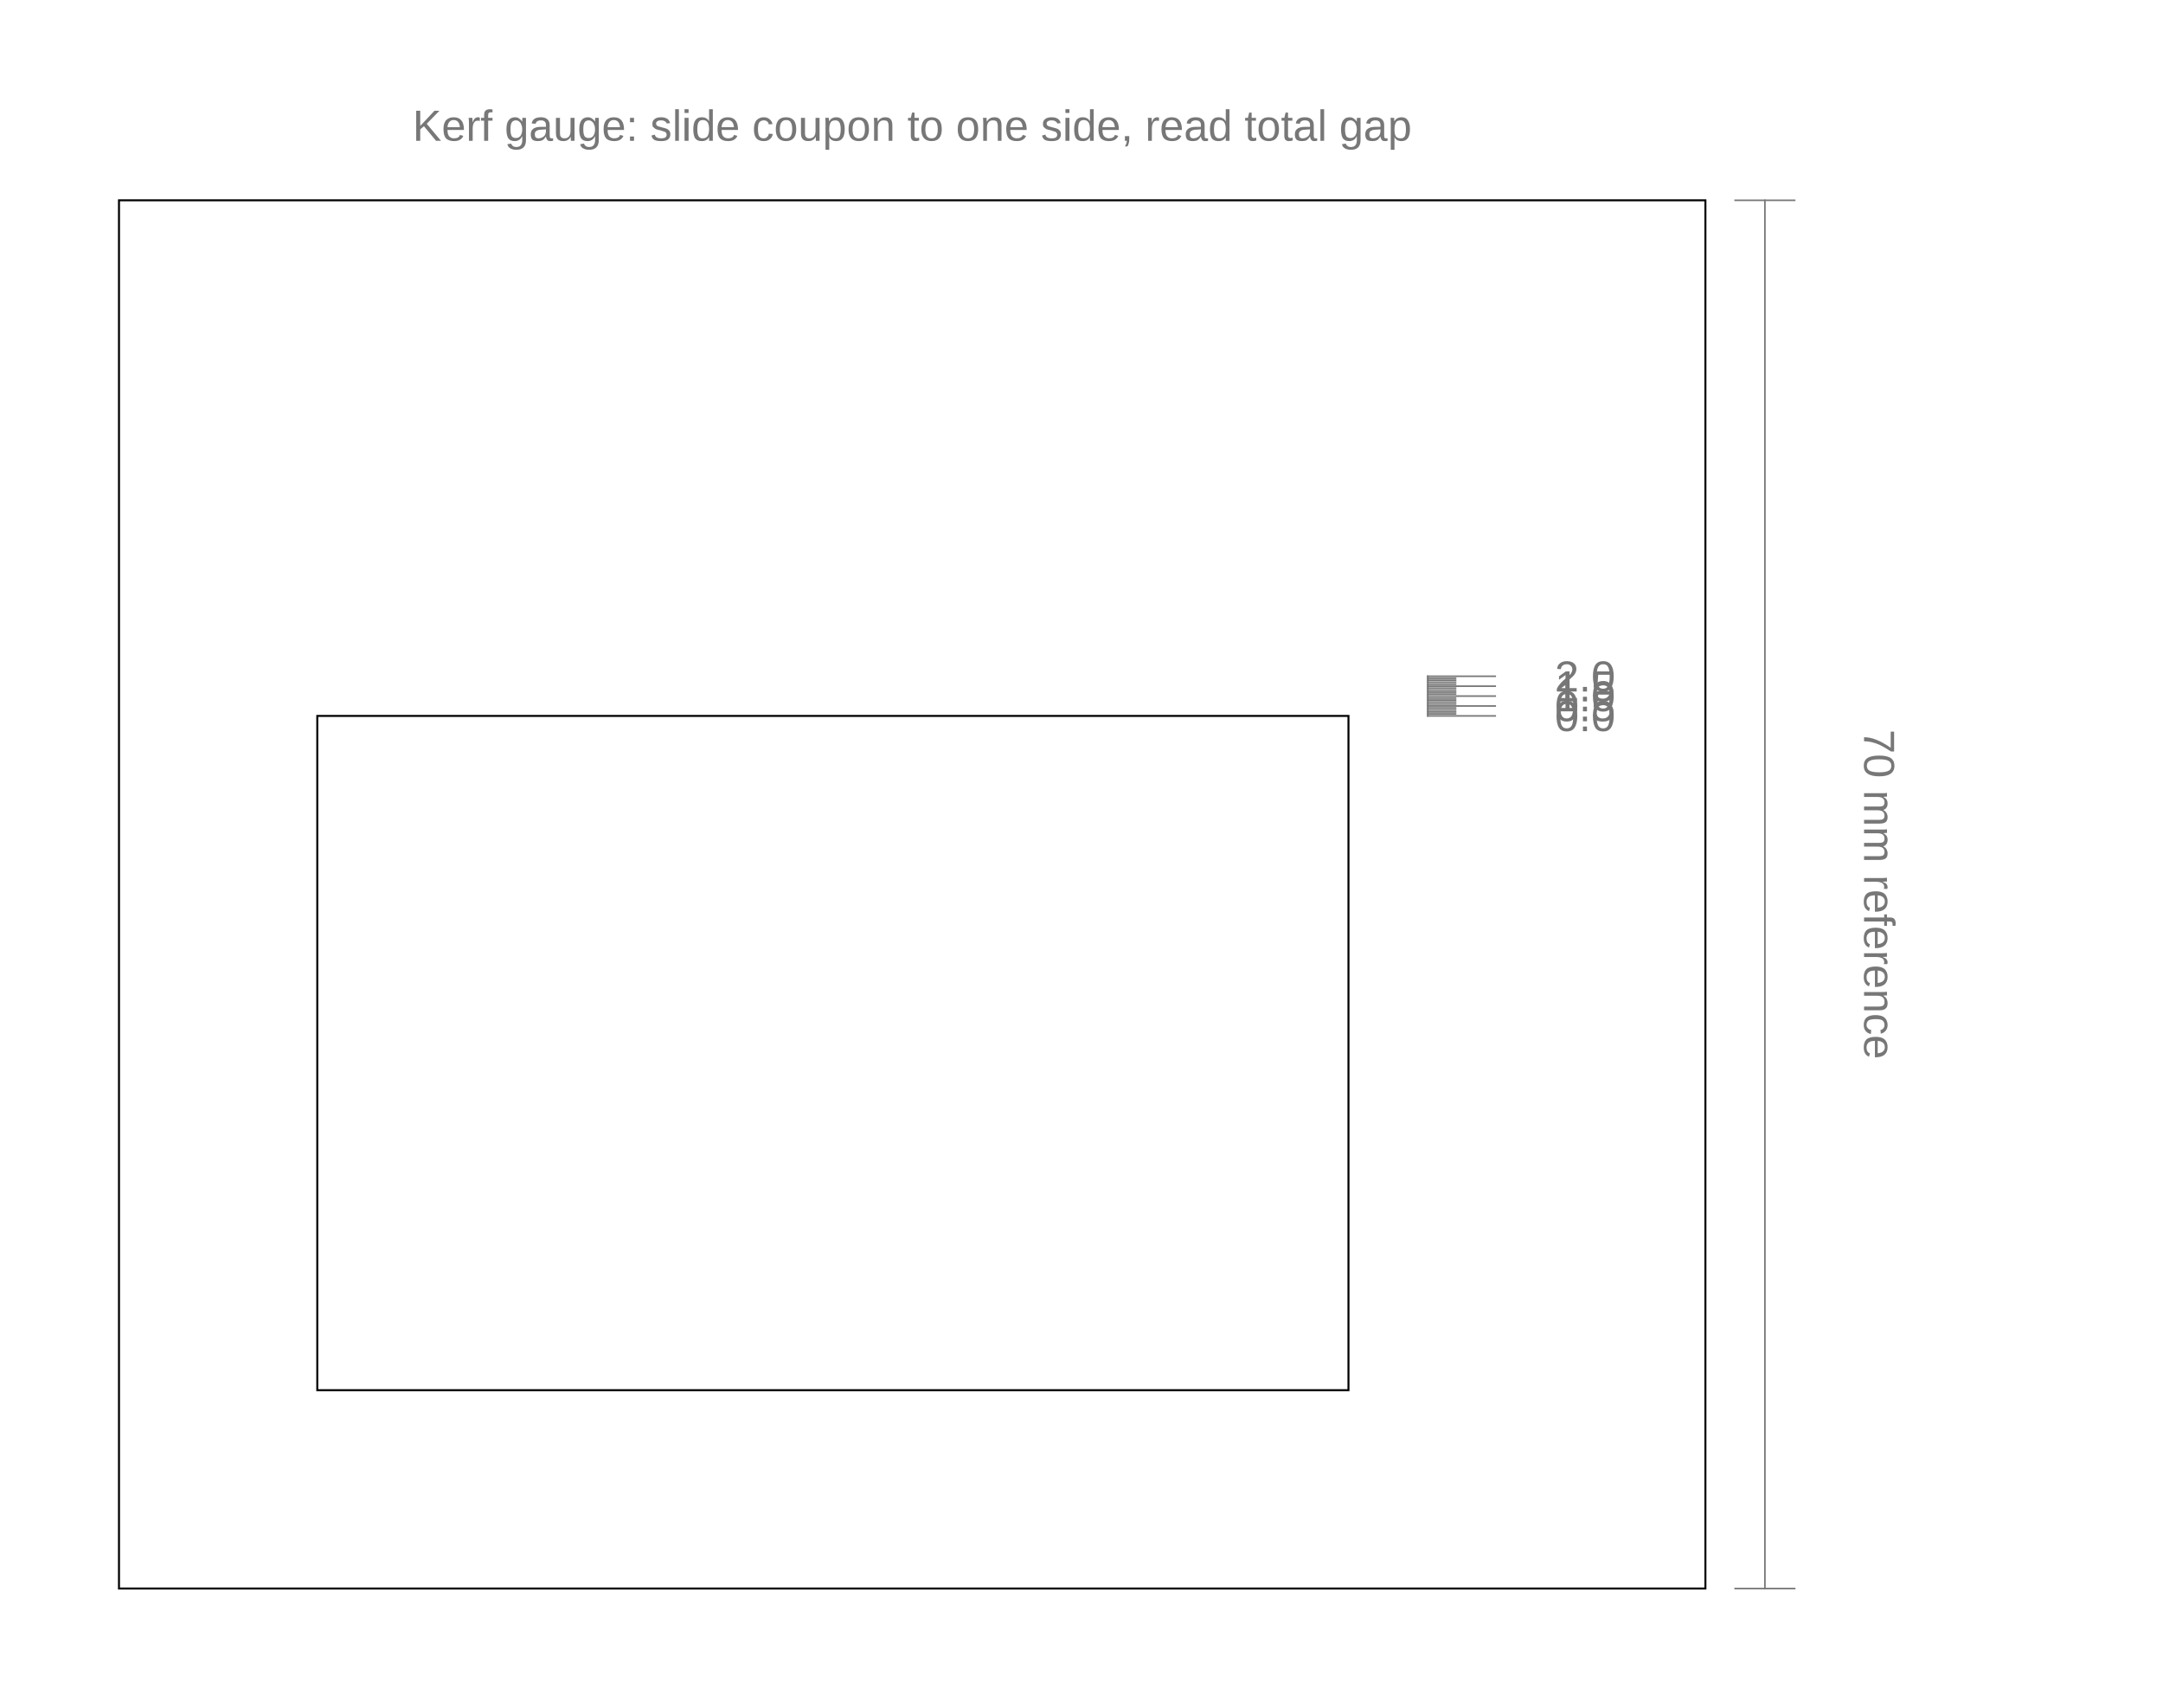
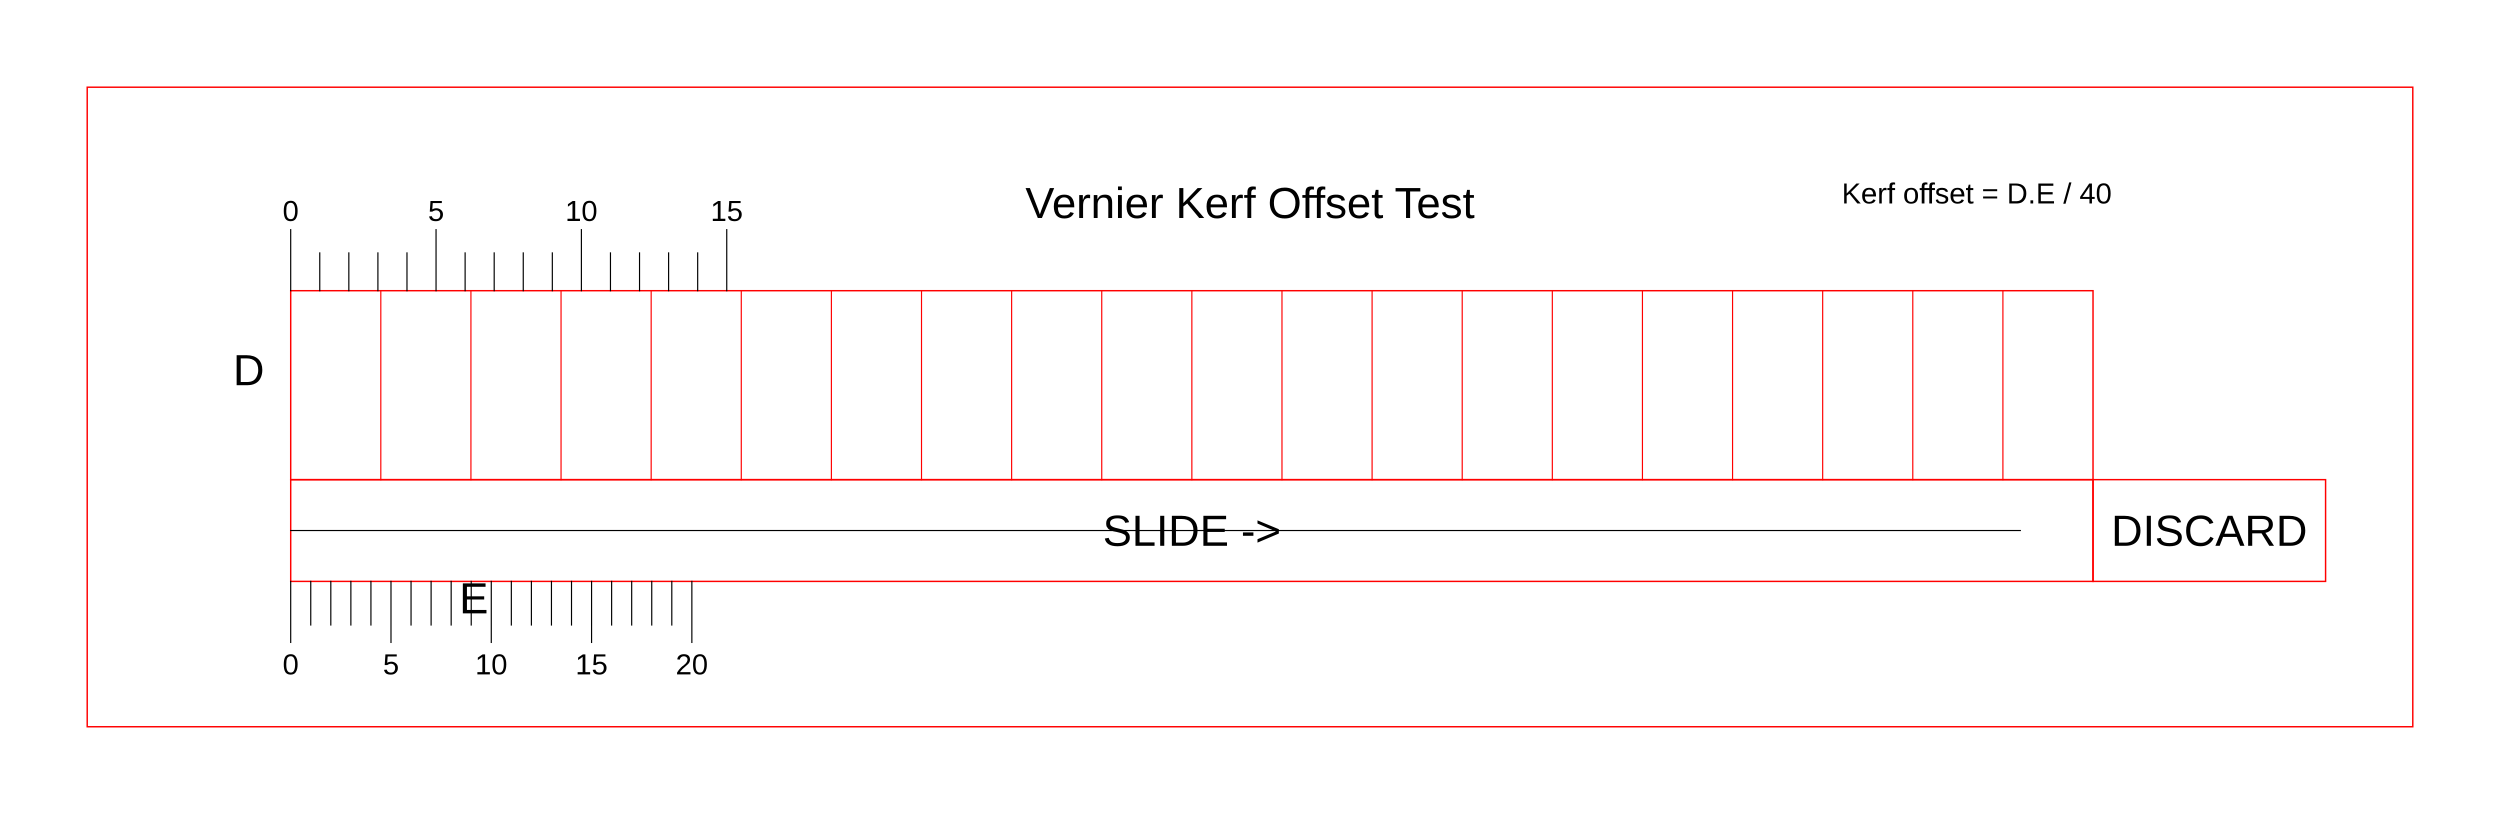
- <svg xmlns="http://www.w3.org/2000/svg" width="109.075mm" height="86.1mm" viewBox="-6 -10.1 109.075 86.1">
+ <svg xmlns="http://www.w3.org/2000/svg" width="172mm" height="56mm" viewBox="-6 -6 172 56">
  <g fill="none" stroke-linecap="square" stroke-linejoin="miter">
-     <path d="M 0 0 L 80 0 L 80 70 L 0 70 Z" stroke="#000000" stroke-width="0.1" data-layer="CUT" />
-     <path d="M 10 26 L 62 26 L 62 60 L 10 60 Z" stroke="#000000" stroke-width="0.1" data-layer="CUT" />
-     <line x1="66" y1="26" x2="66" y2="24" stroke="#777777" stroke-width="0.08" data-layer="MARK" />
-     <line x1="66" y1="26" x2="69.4" y2="26" stroke="#777777" stroke-width="0.08" data-layer="MARK" />
-     <text x="72.4" y="26.77" font-family="Arial, sans-serif" font-size="2.2" text-anchor="start" fill="#777777" stroke="none" data-layer="MARK">0.0</text>
-     <line x1="66" y1="25.9" x2="67.4" y2="25.9" stroke="#777777" stroke-width="0.08" data-layer="MARK" />
-     <line x1="66" y1="25.8" x2="67.4" y2="25.8" stroke="#777777" stroke-width="0.08" data-layer="MARK" />
-     <line x1="66" y1="25.7" x2="67.4" y2="25.7" stroke="#777777" stroke-width="0.08" data-layer="MARK" />
-     <line x1="66" y1="25.6" x2="67.4" y2="25.6" stroke="#777777" stroke-width="0.08" data-layer="MARK" />
-     <line x1="66" y1="25.5" x2="69.4" y2="25.5" stroke="#777777" stroke-width="0.08" data-layer="MARK" />
-     <text x="72.4" y="26.27" font-family="Arial, sans-serif" font-size="2.2" text-anchor="start" fill="#777777" stroke="none" data-layer="MARK">0.5</text>
-     <line x1="66" y1="25.4" x2="67.4" y2="25.4" stroke="#777777" stroke-width="0.08" data-layer="MARK" />
-     <line x1="66" y1="25.3" x2="67.4" y2="25.3" stroke="#777777" stroke-width="0.08" data-layer="MARK" />
-     <line x1="66" y1="25.2" x2="67.4" y2="25.2" stroke="#777777" stroke-width="0.08" data-layer="MARK" />
-     <line x1="66" y1="25.1" x2="67.4" y2="25.1" stroke="#777777" stroke-width="0.08" data-layer="MARK" />
-     <line x1="66" y1="25" x2="69.4" y2="25" stroke="#777777" stroke-width="0.08" data-layer="MARK" />
-     <text x="72.4" y="25.77" font-family="Arial, sans-serif" font-size="2.2" text-anchor="start" fill="#777777" stroke="none" data-layer="MARK">1.0</text>
-     <line x1="66" y1="24.9" x2="67.4" y2="24.9" stroke="#777777" stroke-width="0.08" data-layer="MARK" />
-     <line x1="66" y1="24.8" x2="67.4" y2="24.8" stroke="#777777" stroke-width="0.08" data-layer="MARK" />
-     <line x1="66" y1="24.7" x2="67.4" y2="24.7" stroke="#777777" stroke-width="0.08" data-layer="MARK" />
-     <line x1="66" y1="24.6" x2="67.4" y2="24.6" stroke="#777777" stroke-width="0.08" data-layer="MARK" />
-     <line x1="66" y1="24.5" x2="69.4" y2="24.5" stroke="#777777" stroke-width="0.08" data-layer="MARK" />
-     <text x="72.4" y="25.27" font-family="Arial, sans-serif" font-size="2.2" text-anchor="start" fill="#777777" stroke="none" data-layer="MARK">1.5</text>
-     <line x1="66" y1="24.4" x2="67.4" y2="24.4" stroke="#777777" stroke-width="0.08" data-layer="MARK" />
-     <line x1="66" y1="24.3" x2="67.4" y2="24.3" stroke="#777777" stroke-width="0.08" data-layer="MARK" />
-     <line x1="66" y1="24.2" x2="67.4" y2="24.2" stroke="#777777" stroke-width="0.08" data-layer="MARK" />
-     <line x1="66" y1="24.1" x2="67.4" y2="24.1" stroke="#777777" stroke-width="0.08" data-layer="MARK" />
-     <line x1="66" y1="24" x2="69.4" y2="24" stroke="#777777" stroke-width="0.08" data-layer="MARK" />
-     <text x="72.4" y="24.77" font-family="Arial, sans-serif" font-size="2.2" text-anchor="start" fill="#777777" stroke="none" data-layer="MARK">2.0</text>
-     <text x="40" y="-3" font-family="Arial, sans-serif" font-size="2.2" text-anchor="middle" fill="#777777" stroke="none" data-layer="MARK">Kerf gauge: slide coupon to one side, read total gap</text>
-     <text x="88" y="35" font-family="Arial, sans-serif" font-size="2.2" text-anchor="middle" fill="#777777" stroke="none" data-layer="MARK" transform="rotate(90 88 35)">70 mm reference</text>
-     <line x1="83" y1="0" x2="83" y2="70" stroke="#777777" stroke-width="0.08" data-layer="MARK" />
-     <line x1="81.5" y1="0" x2="84.5" y2="0" stroke="#777777" stroke-width="0.08" data-layer="MARK" />
-     <line x1="81.5" y1="70" x2="84.5" y2="70" stroke="#777777" stroke-width="0.08" data-layer="MARK" />
+     <path d="M 0 0 L 160 0 L 160 44 L 0 44 Z" stroke="#ff0000" stroke-width="0.1" data-layer="CUT" />
+     <path d="M 14 14 L 138 14 L 138 27 L 14 27 Z" stroke="#ff0000" stroke-width="0.1" data-layer="CUT" />
+     <path d="M 14 27 L 138 27 L 138 34 L 14 34 Z" stroke="#ff0000" stroke-width="0.1" data-layer="CUT" />
+     <path d="M 138 27 L 154 27 L 154 34 L 138 34 Z" stroke="#ff0000" stroke-width="0.1" data-layer="CUT" />
+     <line x1="20.2" y1="14" x2="20.2" y2="27" stroke="#ff0000" stroke-width="0.08" data-layer="CUT" />
+     <line x1="26.4" y1="14" x2="26.4" y2="27" stroke="#ff0000" stroke-width="0.08" data-layer="CUT" />
+     <line x1="32.6" y1="14" x2="32.6" y2="27" stroke="#ff0000" stroke-width="0.08" data-layer="CUT" />
+     <line x1="38.8" y1="14" x2="38.8" y2="27" stroke="#ff0000" stroke-width="0.08" data-layer="CUT" />
+     <line x1="45" y1="14" x2="45" y2="27" stroke="#ff0000" stroke-width="0.08" data-layer="CUT" />
+     <line x1="51.2" y1="14" x2="51.2" y2="27" stroke="#ff0000" stroke-width="0.08" data-layer="CUT" />
+     <line x1="57.4" y1="14" x2="57.4" y2="27" stroke="#ff0000" stroke-width="0.08" data-layer="CUT" />
+     <line x1="63.6" y1="14" x2="63.6" y2="27" stroke="#ff0000" stroke-width="0.08" data-layer="CUT" />
+     <line x1="69.8" y1="14" x2="69.8" y2="27" stroke="#ff0000" stroke-width="0.08" data-layer="CUT" />
+     <line x1="76" y1="14" x2="76" y2="27" stroke="#ff0000" stroke-width="0.08" data-layer="CUT" />
+     <line x1="82.2" y1="14" x2="82.2" y2="27" stroke="#ff0000" stroke-width="0.08" data-layer="CUT" />
+     <line x1="88.4" y1="14" x2="88.4" y2="27" stroke="#ff0000" stroke-width="0.08" data-layer="CUT" />
+     <line x1="94.6" y1="14" x2="94.6" y2="27" stroke="#ff0000" stroke-width="0.08" data-layer="CUT" />
+     <line x1="100.8" y1="14" x2="100.8" y2="27" stroke="#ff0000" stroke-width="0.08" data-layer="CUT" />
+     <line x1="107" y1="14" x2="107" y2="27" stroke="#ff0000" stroke-width="0.08" data-layer="CUT" />
+     <line x1="113.2" y1="14" x2="113.2" y2="27" stroke="#ff0000" stroke-width="0.08" data-layer="CUT" />
+     <line x1="119.4" y1="14" x2="119.4" y2="27" stroke="#ff0000" stroke-width="0.08" data-layer="CUT" />
+     <line x1="125.6" y1="14" x2="125.6" y2="27" stroke="#ff0000" stroke-width="0.08" data-layer="CUT" />
+     <line x1="131.8" y1="14" x2="131.8" y2="27" stroke="#ff0000" stroke-width="0.08" data-layer="CUT" />
+     <line x1="14" y1="14" x2="14" y2="9.8" stroke="#000000" stroke-width="0.08" data-layer="MARK" />
+     <text x="14" y="9.2" font-family="Arial, sans-serif" font-size="2" text-anchor="middle" fill="#000000" stroke="none" data-layer="MARK">0</text>
+     <line x1="16" y1="14" x2="16" y2="11.4" stroke="#000000" stroke-width="0.08" data-layer="MARK" />
+     <line x1="18" y1="14" x2="18" y2="11.4" stroke="#000000" stroke-width="0.08" data-layer="MARK" />
+     <line x1="20" y1="14" x2="20" y2="11.4" stroke="#000000" stroke-width="0.08" data-layer="MARK" />
+     <line x1="22" y1="14" x2="22" y2="11.4" stroke="#000000" stroke-width="0.08" data-layer="MARK" />
+     <line x1="24" y1="14" x2="24" y2="9.8" stroke="#000000" stroke-width="0.08" data-layer="MARK" />
+     <text x="24" y="9.2" font-family="Arial, sans-serif" font-size="2" text-anchor="middle" fill="#000000" stroke="none" data-layer="MARK">5</text>
+     <line x1="26" y1="14" x2="26" y2="11.4" stroke="#000000" stroke-width="0.08" data-layer="MARK" />
+     <line x1="28" y1="14" x2="28" y2="11.4" stroke="#000000" stroke-width="0.08" data-layer="MARK" />
+     <line x1="30" y1="14" x2="30" y2="11.4" stroke="#000000" stroke-width="0.08" data-layer="MARK" />
+     <line x1="32" y1="14" x2="32" y2="11.4" stroke="#000000" stroke-width="0.08" data-layer="MARK" />
+     <line x1="34" y1="14" x2="34" y2="9.8" stroke="#000000" stroke-width="0.08" data-layer="MARK" />
+     <text x="34" y="9.2" font-family="Arial, sans-serif" font-size="2" text-anchor="middle" fill="#000000" stroke="none" data-layer="MARK">10</text>
+     <line x1="36" y1="14" x2="36" y2="11.4" stroke="#000000" stroke-width="0.08" data-layer="MARK" />
+     <line x1="38" y1="14" x2="38" y2="11.4" stroke="#000000" stroke-width="0.08" data-layer="MARK" />
+     <line x1="40" y1="14" x2="40" y2="11.4" stroke="#000000" stroke-width="0.08" data-layer="MARK" />
+     <line x1="42" y1="14" x2="42" y2="11.4" stroke="#000000" stroke-width="0.08" data-layer="MARK" />
+     <line x1="44" y1="14" x2="44" y2="9.8" stroke="#000000" stroke-width="0.08" data-layer="MARK" />
+     <text x="44" y="9.2" font-family="Arial, sans-serif" font-size="2" text-anchor="middle" fill="#000000" stroke="none" data-layer="MARK">15</text>
+     <line x1="14" y1="34" x2="14" y2="38.2" stroke="#000000" stroke-width="0.08" data-layer="MARK" />
+     <text x="14" y="40.4" font-family="Arial, sans-serif" font-size="2" text-anchor="middle" fill="#000000" stroke="none" data-layer="MARK">0</text>
+     <line x1="15.38" y1="34" x2="15.38" y2="37" stroke="#000000" stroke-width="0.08" data-layer="MARK" />
+     <line x1="16.76" y1="34" x2="16.76" y2="37" stroke="#000000" stroke-width="0.08" data-layer="MARK" />
+     <line x1="18.14" y1="34" x2="18.14" y2="37" stroke="#000000" stroke-width="0.08" data-layer="MARK" />
+     <line x1="19.52" y1="34" x2="19.52" y2="37" stroke="#000000" stroke-width="0.08" data-layer="MARK" />
+     <line x1="20.9" y1="34" x2="20.9" y2="38.2" stroke="#000000" stroke-width="0.08" data-layer="MARK" />
+     <text x="20.9" y="40.4" font-family="Arial, sans-serif" font-size="2" text-anchor="middle" fill="#000000" stroke="none" data-layer="MARK">5</text>
+     <line x1="22.28" y1="34" x2="22.28" y2="37" stroke="#000000" stroke-width="0.08" data-layer="MARK" />
+     <line x1="23.66" y1="34" x2="23.66" y2="37" stroke="#000000" stroke-width="0.08" data-layer="MARK" />
+     <line x1="25.04" y1="34" x2="25.04" y2="37" stroke="#000000" stroke-width="0.08" data-layer="MARK" />
+     <line x1="26.42" y1="34" x2="26.42" y2="37" stroke="#000000" stroke-width="0.08" data-layer="MARK" />
+     <line x1="27.8" y1="34" x2="27.8" y2="38.2" stroke="#000000" stroke-width="0.08" data-layer="MARK" />
+     <text x="27.8" y="40.4" font-family="Arial, sans-serif" font-size="2" text-anchor="middle" fill="#000000" stroke="none" data-layer="MARK">10</text>
+     <line x1="29.18" y1="34" x2="29.18" y2="37" stroke="#000000" stroke-width="0.08" data-layer="MARK" />
+     <line x1="30.56" y1="34" x2="30.56" y2="37" stroke="#000000" stroke-width="0.08" data-layer="MARK" />
+     <line x1="31.94" y1="34" x2="31.94" y2="37" stroke="#000000" stroke-width="0.08" data-layer="MARK" />
+     <line x1="33.32" y1="34" x2="33.32" y2="37" stroke="#000000" stroke-width="0.08" data-layer="MARK" />
+     <line x1="34.7" y1="34" x2="34.7" y2="38.2" stroke="#000000" stroke-width="0.08" data-layer="MARK" />
+     <text x="34.7" y="40.4" font-family="Arial, sans-serif" font-size="2" text-anchor="middle" fill="#000000" stroke="none" data-layer="MARK">15</text>
+     <line x1="36.08" y1="34" x2="36.08" y2="37" stroke="#000000" stroke-width="0.08" data-layer="MARK" />
+     <line x1="37.46" y1="34" x2="37.46" y2="37" stroke="#000000" stroke-width="0.08" data-layer="MARK" />
+     <line x1="38.84" y1="34" x2="38.84" y2="37" stroke="#000000" stroke-width="0.08" data-layer="MARK" />
+     <line x1="40.22" y1="34" x2="40.22" y2="37" stroke="#000000" stroke-width="0.08" data-layer="MARK" />
+     <line x1="41.6" y1="34" x2="41.6" y2="38.2" stroke="#000000" stroke-width="0.08" data-layer="MARK" />
+     <text x="41.6" y="40.4" font-family="Arial, sans-serif" font-size="2" text-anchor="middle" fill="#000000" stroke="none" data-layer="MARK">20</text>
+     <line x1="14" y1="30.5" x2="133" y2="30.5" stroke="#000000" stroke-width="0.08" data-layer="MARK" />
+     <text x="80" y="9" font-family="Arial, sans-serif" font-size="3" text-anchor="middle" fill="#000000" stroke="none" data-layer="MARK">Vernier Kerf Offset Test</text>
+     <text x="130" y="8" font-family="Arial, sans-serif" font-size="2" text-anchor="middle" fill="#000000" stroke="none" data-layer="MARK">Kerf offset = D.E / 40</text>
+     <text x="12.2" y="20.5" font-family="Arial, sans-serif" font-size="3" text-anchor="end" fill="#000000" stroke="none" data-layer="MARK">D</text>
+     <text x="25.592" y="36.2" font-family="Arial, sans-serif" font-size="3" text-anchor="start" fill="#000000" stroke="none" data-layer="MARK">E</text>
+     <text x="76" y="31.55" font-family="Arial, sans-serif" font-size="3" text-anchor="middle" fill="#000000" stroke="none" data-layer="MARK">SLIDE -&gt;</text>
+     <text x="146" y="31.55" font-family="Arial, sans-serif" font-size="3" text-anchor="middle" fill="#000000" stroke="none" data-layer="MARK">DISCARD</text>
  </g>
</svg>
